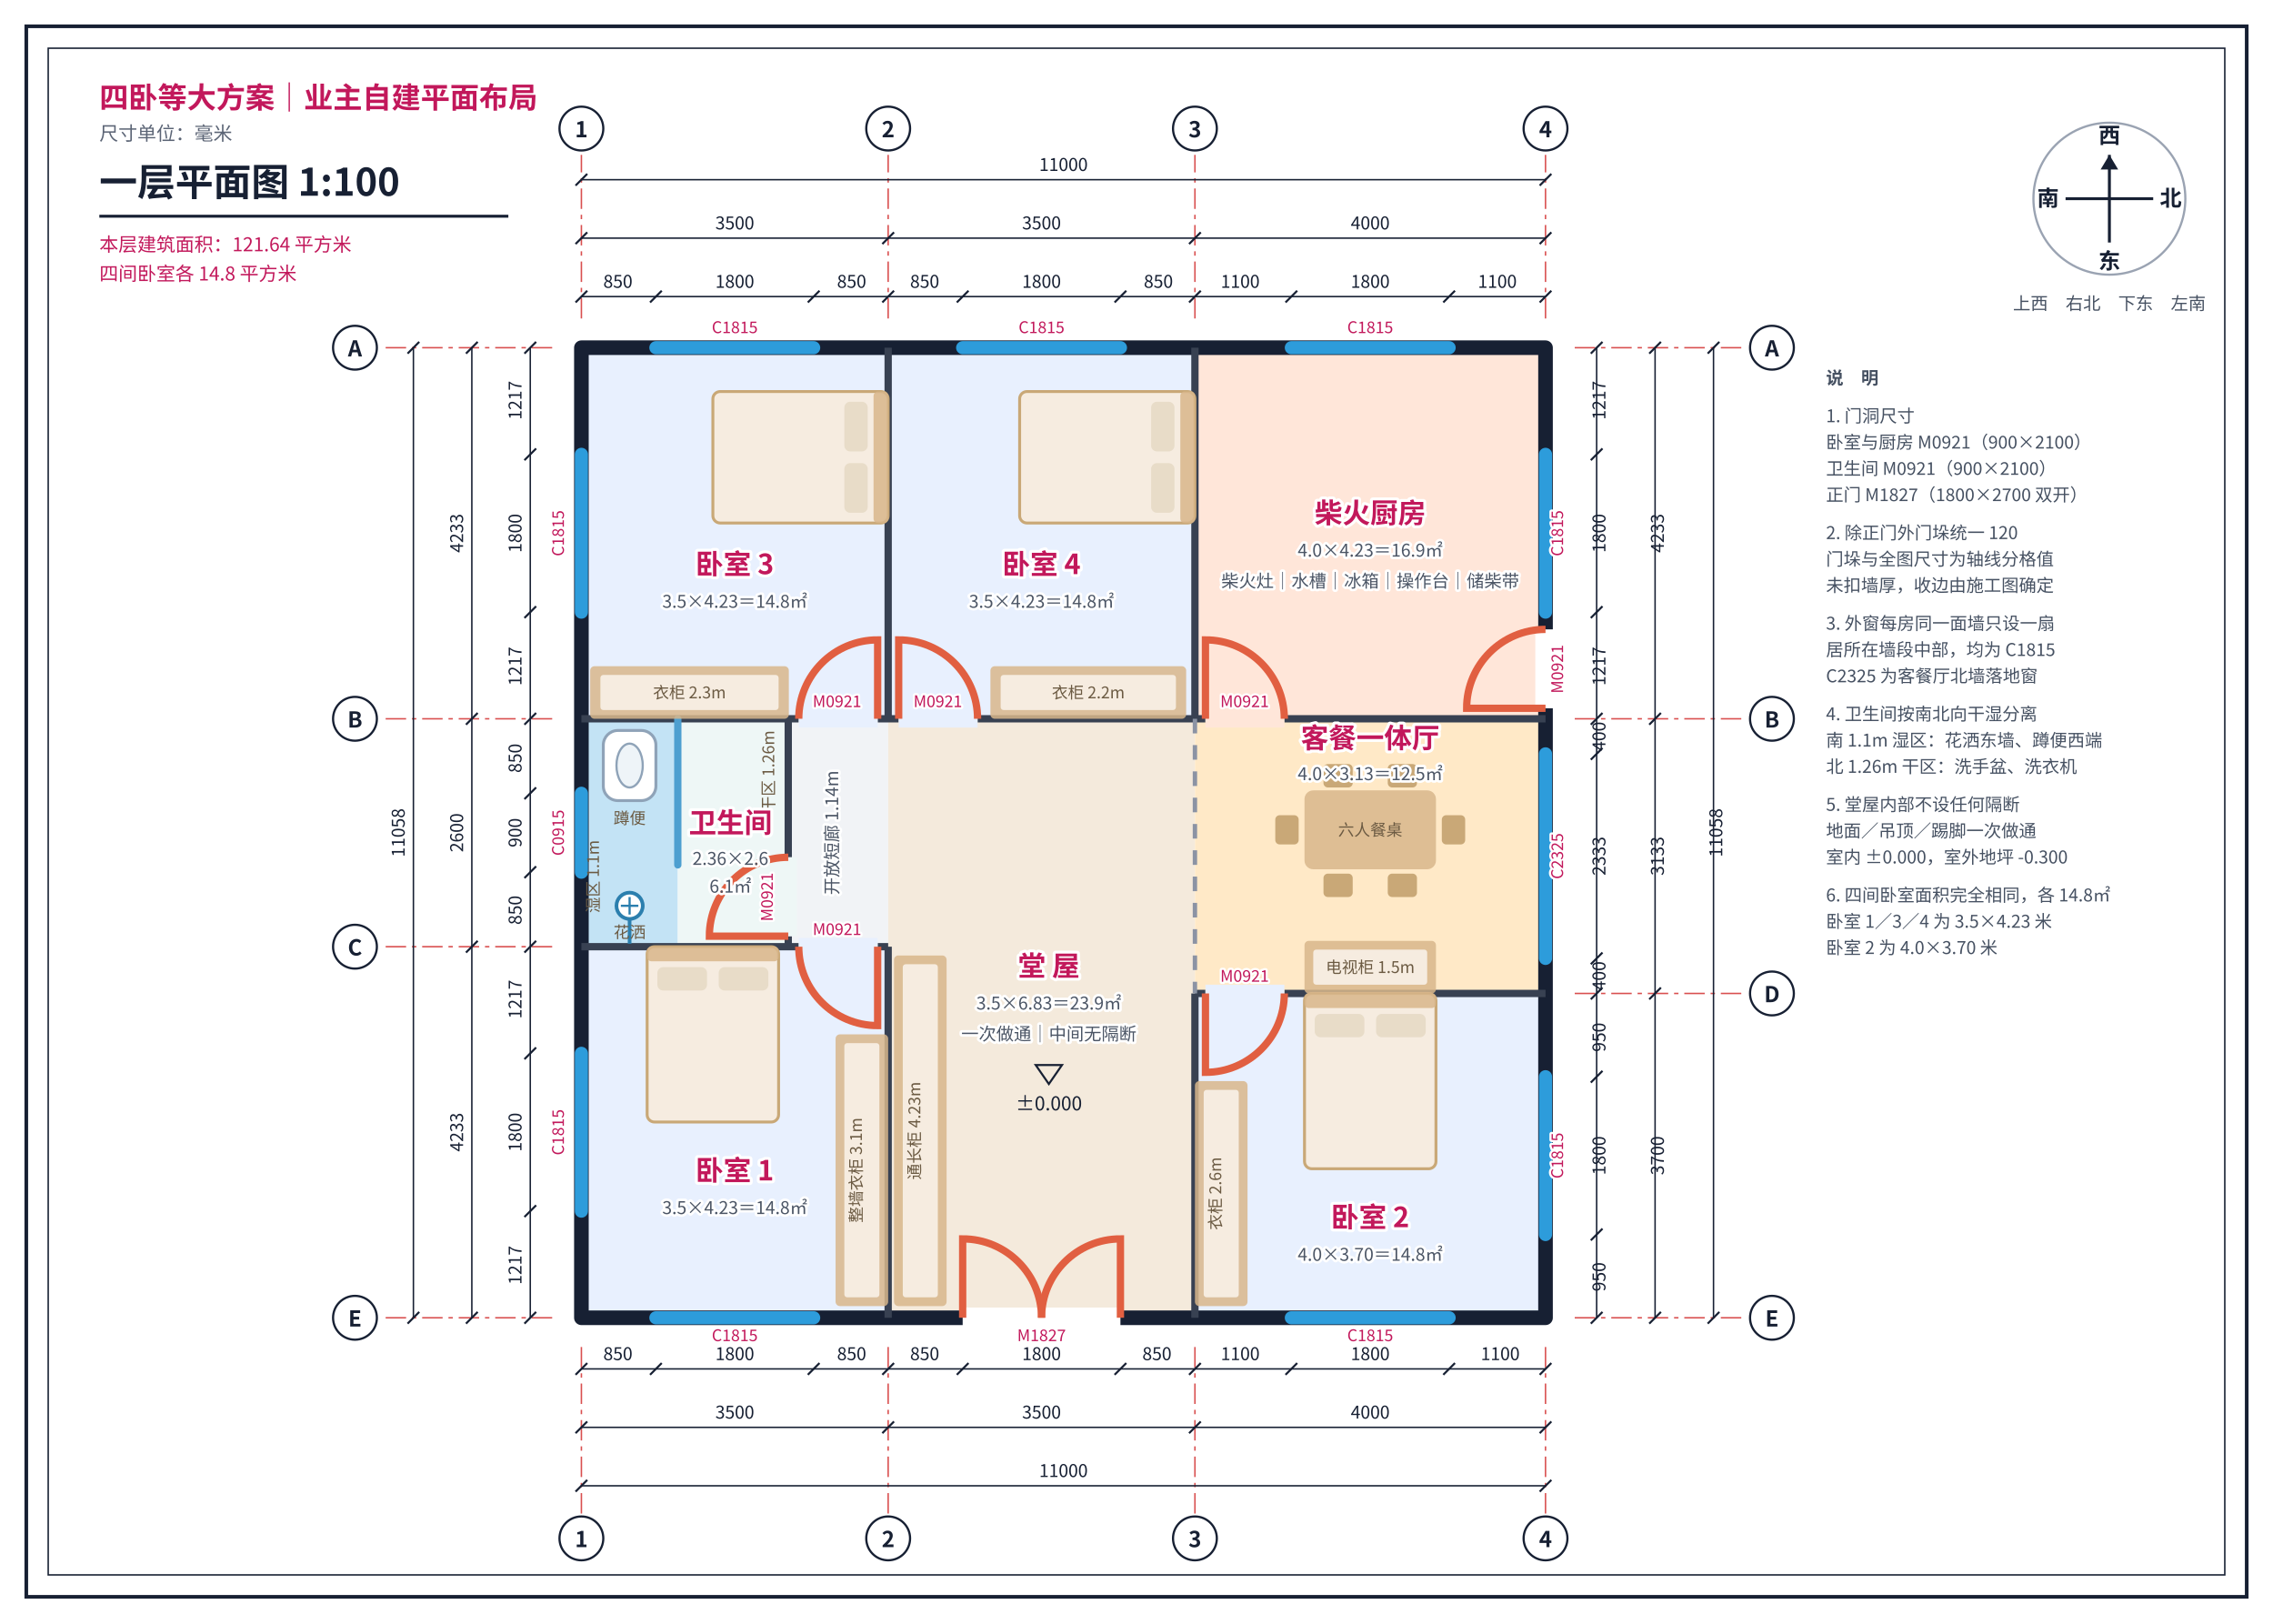
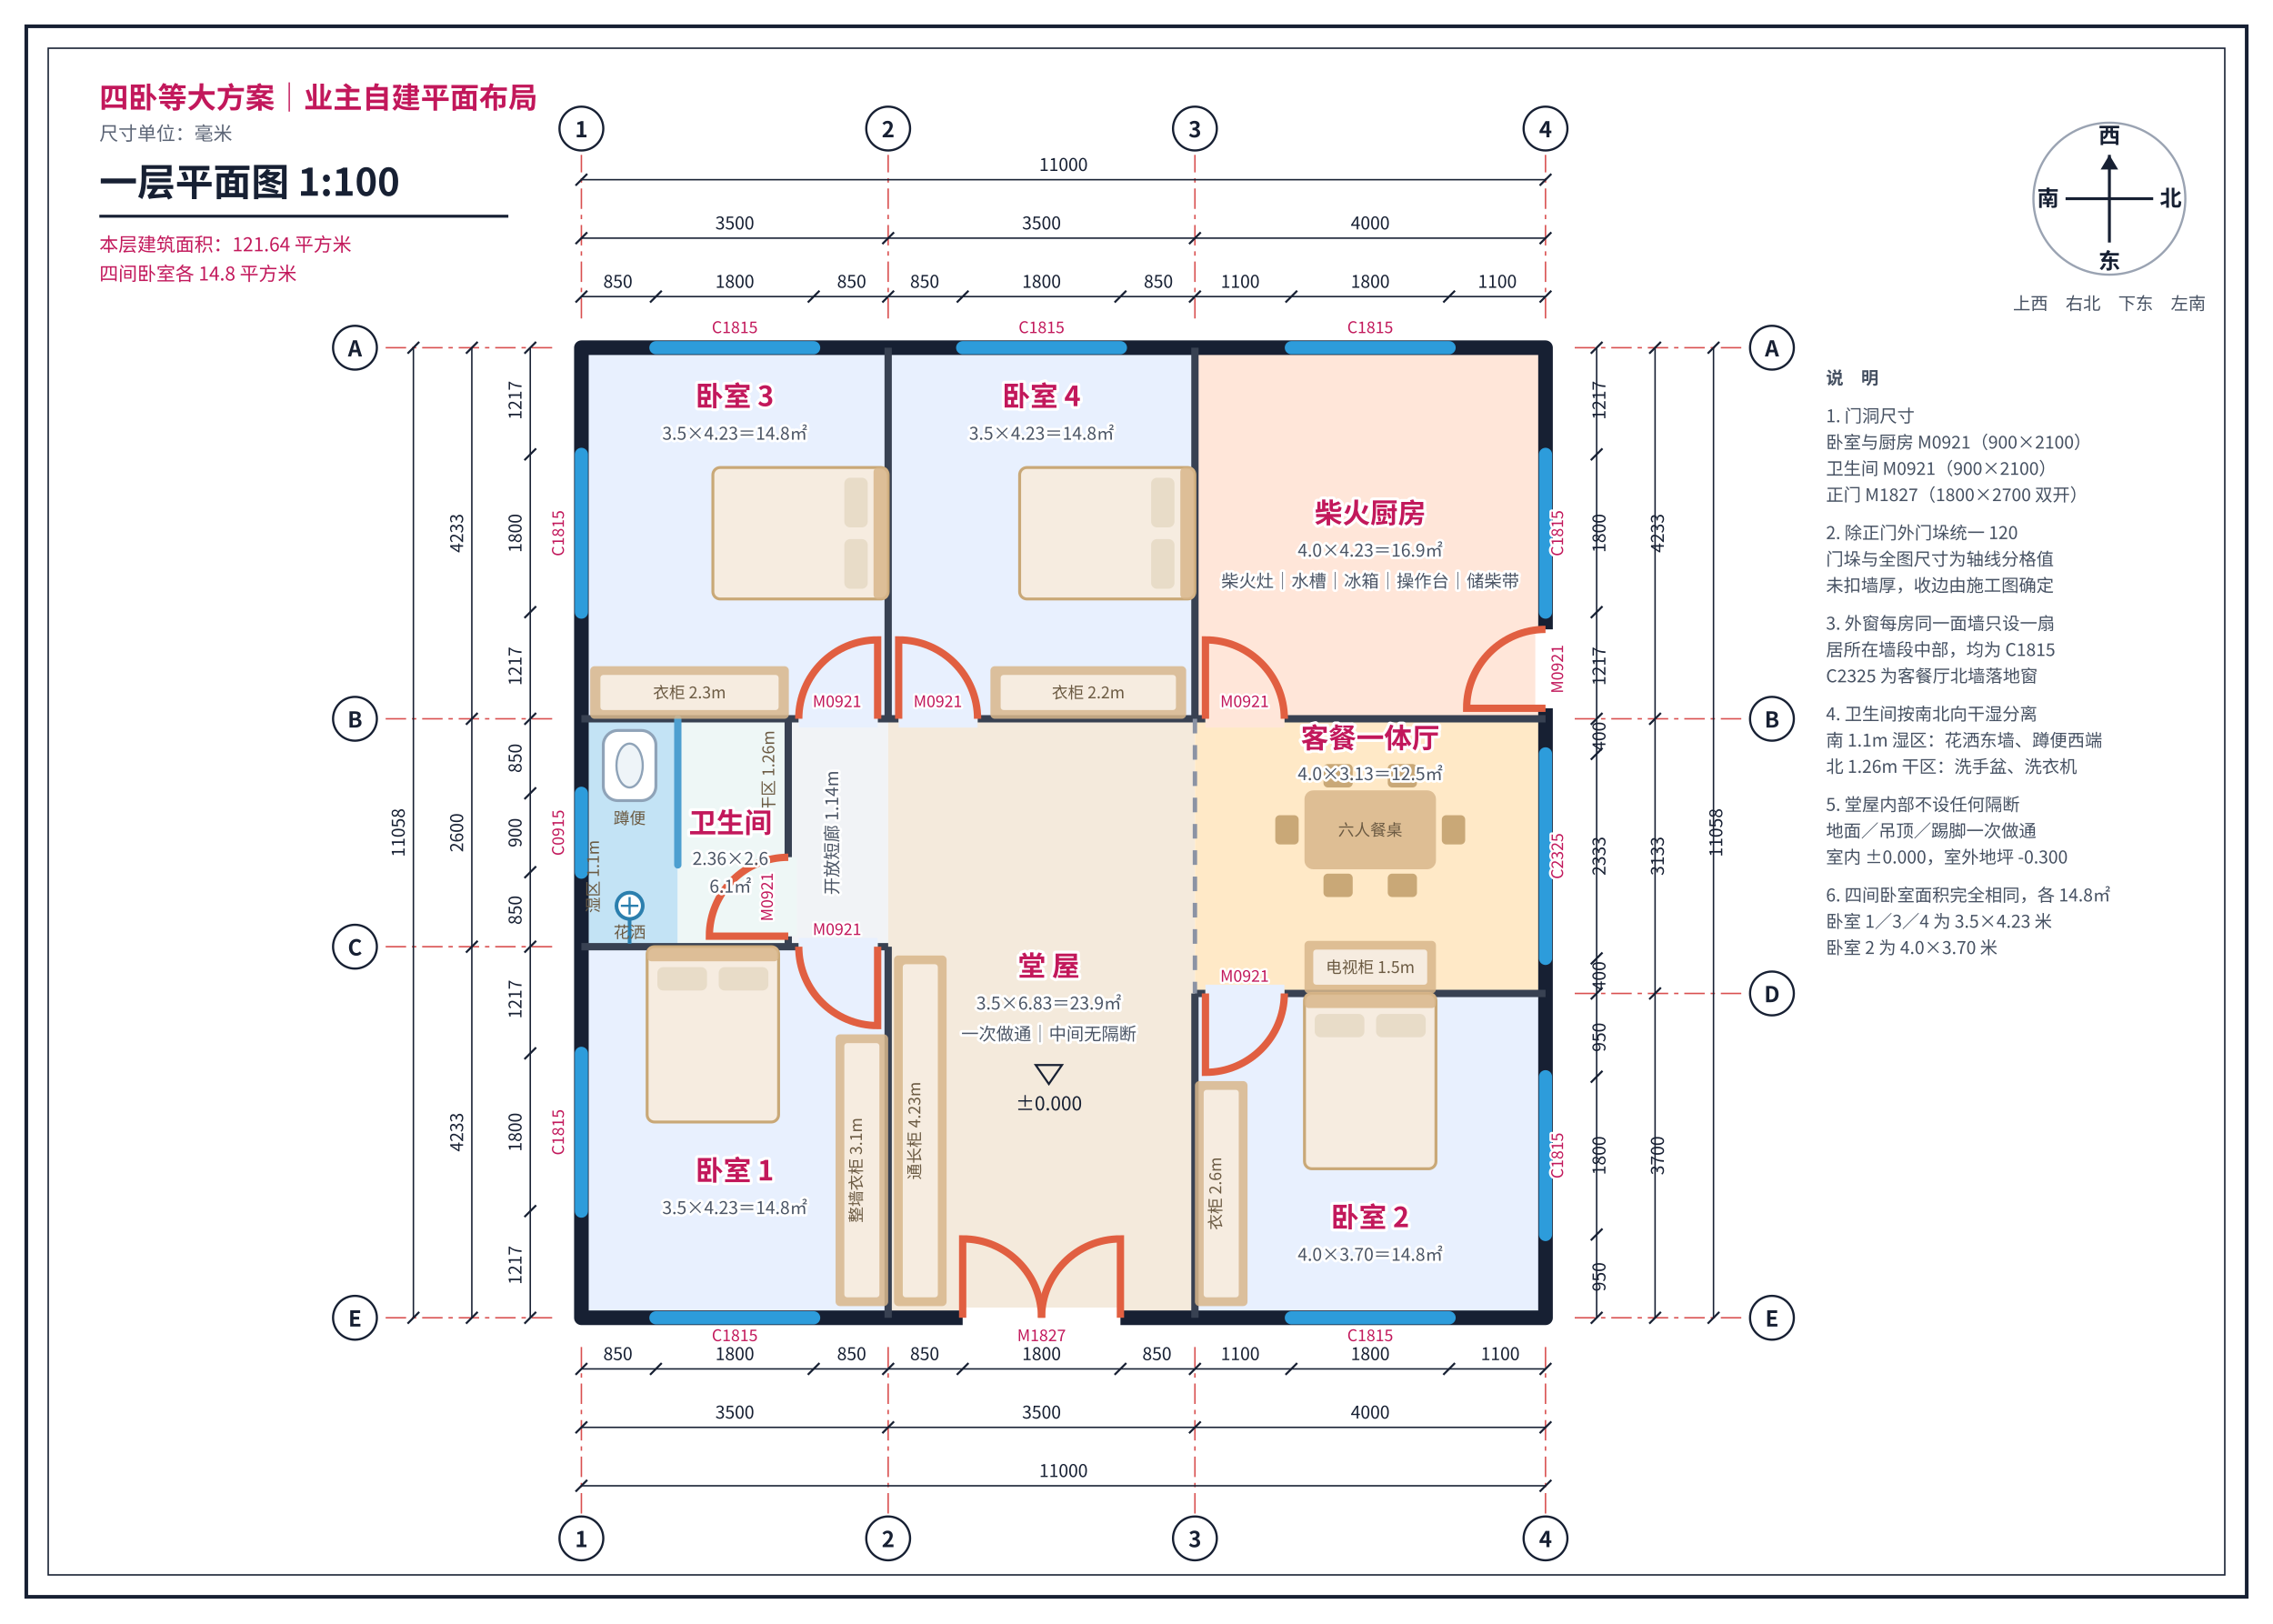
<svg xmlns="http://www.w3.org/2000/svg" viewBox="22 22 1556 1111" preserveAspectRatio="xMidYMid meet">
  <defs>
    <style>
      text { font-family: "Microsoft YaHei", "Noto Sans CJK SC", sans-serif; fill: #172033; }
      .frame { fill: none; stroke: #172033; stroke-width: 2.5; }
      .frame-in { fill: none; stroke: #172033; stroke-width: 1; }
      .sheet-title { font-size: 20px; font-weight: 700; fill: #c2185b; }
      .sheet-sub { font-size: 13px; fill: #5b6475; }
      .plan-name { font-size: 26px; font-weight: 700; }
      .area-note { font-size: 13px; fill: #c2185b; }
      .wall { stroke: #172033; stroke-width: 10; fill: none; stroke-linejoin: round; }
      .partition { stroke: #384152; stroke-width: 5; fill: none; }
      .soft { stroke: #8b93a4; stroke-width: 3; stroke-dasharray: 10 8; fill: none; }
      .glass { stroke: #4d9fd0; stroke-width: 5; stroke-linecap: round; fill: none; }
      .furni { fill: #d8b68b; opacity: 0.85; }
      .window { stroke: #2d9cdb; stroke-width: 9; stroke-linecap: round; }
      .door { stroke: #e15f41; stroke-width: 5; fill: none; }
      .axis-line { stroke: #d94f4f; stroke-width: 1; stroke-dasharray: 14 4 3 4; fill: none; }
      .axis-circle { fill: #ffffff; stroke: #172033; stroke-width: 1.5; }
      .axis-num { font-size: 15px; font-weight: 700; text-anchor: middle; }
      .dim-line { stroke: #172033; stroke-width: 1; fill: none; }
      .dim-tick { stroke: #172033; stroke-width: 1.4; fill: none; }
      .dim-num { font-size: 12px; text-anchor: middle; fill: #172033; }
      .tag { font-size: 11px; fill: #c2185b; text-anchor: middle;
        paint-order: stroke; stroke: #ffffff; stroke-width: 3px; stroke-linejoin: round; }
      .room-name { font-size: 19px; font-weight: 700; text-anchor: middle; fill: #c2185b;
        paint-order: stroke; stroke: #ffffff; stroke-width: 4px; stroke-linejoin: round; }
      .room-sub { font-size: 12px; text-anchor: middle; fill: #4b5565;
        paint-order: stroke; stroke: #ffffff; stroke-width: 3.5px; stroke-linejoin: round; }
      .furni-label { font-size: 11px; fill: #6b5a42; text-anchor: middle; }
      .lvl { font-size: 13px; text-anchor: middle; }
      .note { font-size: 12px; fill: #465162; }
    </style>
  </defs>
  <rect x="0" y="0" width="1600" height="1160" fill="#ffffff" />
  <rect x="40" y="40" width="1520" height="1075" class="frame" />
  <rect x="55" y="55" width="1490" height="1045" class="frame-in" />
  <text x="90" y="96" class="sheet-title">四卧等大方案｜业主自建平面布局</text>
  <text x="90" y="118" class="sheet-sub">尺寸单位：毫米</text>
  <path d="M420 240 V128 M630 240 V128 M840 240 V128 M1080 240 V128" class="axis-line" />
  <path d="M420 944 V1058 M630 944 V1058 M840 944 V1058 M1080 944 V1058" class="axis-line" />
  <path d="M400 260 H283 M400 514 H283 M400 670 H283 M400 924 H283" class="axis-line" />
  <path d="M1100 260 H1217 M1100 514 H1217 M1100 702 H1217 M1100 924 H1217" class="axis-line" />
  <rect x="420" y="260" width="210" height="254" fill="#e8f0fe" />
  <rect x="630" y="260" width="210" height="254" fill="#e8f0fe" />
  <rect x="840" y="260" width="240" height="254" fill="#ffe6d9" />
  <rect x="420" y="514" width="66" height="156" fill="#c3e3f5" />
  <rect x="486" y="514" width="75.6" height="156" fill="#eef7f6" />
  <rect x="561.6" y="514" width="68.4" height="156" fill="#f1f3f6" />
  <rect x="420" y="670" width="210" height="254" fill="#e8f0fe" />
  <rect x="630" y="514" width="210" height="410" fill="#f4eadc" />
  <rect x="840" y="514" width="240" height="188" fill="#ffe9c7" />
  <rect x="840" y="702" width="240" height="222" fill="#e8f0fe" />
  <rect x="420" y="260" width="660" height="664" class="wall" />
  <path d="M420 514 H568.8 M622.8 514 H637.2 M691.2 514 H847.2 M901.2 514 H1080" class="partition" />
  <path d="M630 260 V514 M840 260 V514" class="partition" />
  <path d="M561.6 514 V608.8 M561.6 662.8 V670" class="partition" />
  <path d="M420 670 H568.8 M622.8 670 H630" class="partition" />
  <path d="M630 670 V924" class="partition" />
  <path d="M840 702 V924" class="partition" />
  <path d="M840 702 H847.2 M901.2 702 H1080" class="partition" />
  <path d="M840 514 V702" class="soft" />
  <path d="M486 514 V614" class="glass" />
  <rect x="435" y="522" width="36" height="48" rx="10" fill="#ffffff" stroke="#8fa3b8" stroke-width="2" />
  <ellipse cx="453" cy="546" rx="9" ry="15" fill="#eef4f8" stroke="#8fa3b8" stroke-width="1.5" />
  <path d="M453 668 V651" stroke="#2b7fae" stroke-width="2.5" />
  <circle cx="453" cy="642" r="9" fill="#ffffff" stroke="#2b7fae" stroke-width="2.5" />
  <path d="M447 642 H459 M453 636 V648" stroke="#2b7fae" stroke-width="1.5" />
  <path d="M568.8 514 H622.8" stroke="#e8f0fe" stroke-width="12" />
  <path d="M622.8 514 V460 A54 54 0 0 0 568.8 514" class="door" />
  <path d="M561.6 608.8 V662.8" stroke="#eef7f6" stroke-width="12" />
  <path d="M561.6 662.8 H507.6 A54 54 0 0 1 561.6 608.8" class="door" />
  <path d="M568.8 670 H622.8" stroke="#e8f0fe" stroke-width="12" />
  <path d="M622.8 670 V724 A54 54 0 0 1 568.8 670" class="door" />
  <path d="M637.2 514 H691.2" stroke="#e8f0fe" stroke-width="12" />
  <path d="M637.2 514 V460 A54 54 0 0 1 691.2 514" class="door" />
  <path d="M847.2 514 H901.2" stroke="#ffe6d9" stroke-width="12" />
  <path d="M847.2 514 V460 A54 54 0 0 1 901.2 514" class="door" />
  <path d="M847.2 702 H901.2" stroke="#e8f0fe" stroke-width="12" />
  <path d="M847.2 702 V756 A54 54 0 0 0 901.2 702" class="door" />
  <path d="M681 924 H789" stroke="#ffffff" stroke-width="14" />
  <path d="M681 924 V870 A54 54 0 0 1 735 924" class="door" />
  <path d="M789 924 V870 A54 54 0 0 0 735 924" class="door" />
  <path d="M1080 452.8 V506.8" stroke="#ffffff" stroke-width="14" />
  <path d="M1080 506.8 H1026 A54 54 0 0 1 1080 452.8" class="door" />
  <path d="M471 260 H579 M681 260 H789 M906 260 H1014" class="window" />
  <path d="M420 333 V441 M420 565 V619 M420 743 V851" class="window" />
  <path d="M1080 333 V441 M1080 538 V678 M1080 759 V867" class="window" />
  <path d="M471 924 H579 M906 924 H1014" class="window" />
  <text x="525" y="250" class="tag">C1815</text>
  <text x="735" y="250" class="tag">C1815</text>
  <text x="960" y="250" class="tag">C1815</text>
  <text x="408" y="387" class="tag" transform="rotate(-90 408 387)">C1815</text>
  <text x="408" y="592" class="tag" transform="rotate(-90 408 592)">C0915</text>
  <text x="408" y="797" class="tag" transform="rotate(-90 408 797)">C1815</text>
  <text x="1092" y="387" class="tag" transform="rotate(-90 1092 387)">C1815</text>
  <text x="1092" y="608" class="tag" transform="rotate(-90 1092 608)">C2325</text>
  <text x="1092" y="813" class="tag" transform="rotate(-90 1092 813)">C1815</text>
  <text x="1092" y="480" class="tag" transform="rotate(-90 1092 480)">M0921</text>
  <text x="525" y="940" class="tag">C1815</text>
  <text x="735" y="940" class="tag">M1827</text>
  <text x="960" y="940" class="tag">C1815</text>
  <text x="595" y="506" class="tag">M0921</text>
  <text x="664" y="506" class="tag">M0921</text>
  <text x="874" y="506" class="tag">M0921</text>
  <text x="595" y="662" class="tag">M0921</text>
  <text x="874" y="694" class="tag">M0921</text>
  <text x="551" y="636" class="tag" transform="rotate(-90 551 636)">M0921</text>
  <rect x="465" y="670" width="90" height="120" rx="5" fill="#f6ece0" stroke="#c9a877" stroke-width="2" />
  <rect x="465" y="670" width="90" height="10" rx="3" class="furni" />
  <rect x="472" y="684" width="34" height="16" rx="4" fill="#e8dcc8" />
  <rect x="514" y="684" width="34" height="16" rx="4" fill="#e8dcc8" />
  <rect x="915" y="702" width="90" height="120" rx="5" fill="#f6ece0" stroke="#c9a877" stroke-width="2" />
  <rect x="915" y="702" width="90" height="10" rx="3" class="furni" />
  <rect x="922" y="716" width="34" height="16" rx="4" fill="#e8dcc8" />
  <rect x="964" y="716" width="34" height="16" rx="4" fill="#e8dcc8" />
-   <rect x="510" y="290" width="120" height="90" rx="5" fill="#f6ece0" stroke="#c9a877" stroke-width="2" />
-   <rect x="620" y="290" width="10" height="90" rx="3" class="furni" />
-   <rect x="600" y="297" width="16" height="34" rx="4" fill="#e8dcc8" />
-   <rect x="600" y="339" width="16" height="34" rx="4" fill="#e8dcc8" />
-   <rect x="720" y="290" width="120" height="90" rx="5" fill="#f6ece0" stroke="#c9a877" stroke-width="2" />
-   <rect x="830" y="290" width="10" height="90" rx="3" class="furni" />
-   <rect x="810" y="297" width="16" height="34" rx="4" fill="#e8dcc8" />
-   <rect x="810" y="339" width="16" height="34" rx="4" fill="#e8dcc8" />
+   <rect x="510" y="342" width="120" height="90" rx="5" fill="#f6ece0" stroke="#c9a877" stroke-width="2" />
+   <rect x="620" y="342" width="10" height="90" rx="3" class="furni" />
+   <rect x="600" y="349" width="16" height="34" rx="4" fill="#e8dcc8" />
+   <rect x="600" y="391" width="16" height="34" rx="4" fill="#e8dcc8" />
+   <rect x="720" y="342" width="120" height="90" rx="5" fill="#f6ece0" stroke="#c9a877" stroke-width="2" />
+   <rect x="830" y="342" width="10" height="90" rx="3" class="furni" />
+   <rect x="810" y="349" width="16" height="34" rx="4" fill="#e8dcc8" />
+   <rect x="810" y="391" width="16" height="34" rx="4" fill="#e8dcc8" />
  <rect x="594" y="730" width="36" height="186" rx="3" class="furni" />
  <rect x="600" y="736" width="24" height="174" rx="2" fill="#f6ece0" />
  <text x="612" y="823" class="furni-label" transform="rotate(-90 612 823)">整墙衣柜 3.1m</text>
  <rect x="840" y="762" width="36" height="154" rx="3" class="furni" />
  <rect x="846" y="768" width="24" height="142" rx="2" fill="#f6ece0" />
  <text x="858" y="839" class="furni-label" transform="rotate(-90 858 839)">衣柜 2.6m</text>
  <rect x="426" y="478" width="136" height="36" rx="3" class="furni" />
  <rect x="433" y="484" width="122" height="24" rx="2" fill="#f6ece0" />
  <text x="494" y="500" class="furni-label">衣柜 2.3m</text>
  <rect x="700" y="478" width="134" height="36" rx="3" class="furni" />
  <rect x="707" y="484" width="120" height="24" rx="2" fill="#f6ece0" />
  <text x="767" y="500" class="furni-label">衣柜 2.2m</text>
  <rect x="634" y="676" width="36" height="240" rx="3" class="furni" />
  <rect x="640" y="682" width="24" height="228" rx="2" fill="#f6ece0" />
  <text x="652" y="796" class="furni-label" transform="rotate(-90 652 796)">通长柜 4.23m</text>
  <rect x="915" y="666" width="90" height="36" rx="3" class="furni" />
  <rect x="921" y="672" width="78" height="24" rx="2" fill="#f6ece0" />
  <text x="960" y="688" class="furni-label">电视柜 1.5m</text>
  <rect x="915" y="563" width="90" height="54" rx="6" class="furni" />
  <text x="960" y="594" class="furni-label">六人餐桌</text>
  <rect x="928" y="545" width="20" height="16" rx="3" fill="#c9a877" />
  <rect x="972" y="545" width="20" height="16" rx="3" fill="#c9a877" />
  <rect x="928" y="620" width="20" height="16" rx="3" fill="#c9a877" />
  <rect x="972" y="620" width="20" height="16" rx="3" fill="#c9a877" />
  <rect x="895" y="580" width="16" height="20" rx="3" fill="#c9a877" />
  <rect x="1009" y="580" width="16" height="20" rx="3" fill="#c9a877" />
-   <text x="525" y="415" class="room-name">卧室 3</text>
-   <text x="525" y="438" class="room-sub">3.5×4.23＝14.8㎡</text>
-   <text x="735" y="415" class="room-name">卧室 4</text>
-   <text x="735" y="438" class="room-sub">3.5×4.23＝14.8㎡</text>
+   <text x="525" y="300" class="room-name">卧室 3</text>
+   <text x="525" y="323" class="room-sub">3.5×4.23＝14.8㎡</text>
+   <text x="735" y="300" class="room-name">卧室 4</text>
+   <text x="735" y="323" class="room-sub">3.5×4.23＝14.8㎡</text>
  <text x="960" y="380" class="room-name">柴火厨房</text>
  <text x="960" y="403" class="room-sub">4.0×4.23＝16.9㎡</text>
  <text x="960" y="424" class="room-sub">柴火灶｜水槽｜冰箱｜操作台｜储柴带</text>
  <text x="453" y="586" class="furni-label">蹲便</text>
  <text x="432" y="622" class="furni-label" transform="rotate(-90 432 622)">湿区 1.1m</text>
  <text x="453" y="664" class="furni-label">花洒</text>
  <text x="552" y="550" class="furni-label" transform="rotate(-90 552 550)">干区 1.26m</text>
  <text x="522" y="592" class="room-name">卫生间</text>
  <text x="522" y="614" class="room-sub">2.36×2.6</text>
  <text x="522" y="633" class="room-sub">6.1㎡</text>
  <text x="595.8" y="592" class="room-sub" transform="rotate(-90 595.8 592)">开放短廊 1.14m</text>
  <text x="525" y="830" class="room-name">卧室 1</text>
  <text x="525" y="853" class="room-sub">3.5×4.23＝14.8㎡</text>
  <text x="740" y="690" class="room-name">堂 屋</text>
  <text x="740" y="713" class="room-sub">3.5×6.83＝23.9㎡</text>
  <text x="740" y="734" class="room-sub">一次做通｜中间无隔断</text>
  <text x="960" y="534" class="room-name">客餐一体厅</text>
  <text x="960" y="556" class="room-sub">4.0×3.13＝12.5㎡</text>
  <text x="960" y="862" class="room-name">卧室 2</text>
  <text x="960" y="885" class="room-sub">4.0×3.70＝14.8㎡</text>
  <path d="M740 764 l-9,-13 h18 z" fill="none" stroke="#172033" stroke-width="1.4" />
  <text x="740" y="782" class="lvl">±0.000</text>
  <circle cx="420" cy="110" r="15" class="axis-circle" />
  <text x="420" y="116" class="axis-num">1</text>
  <circle cx="630" cy="110" r="15" class="axis-circle" />
  <text x="630" y="116" class="axis-num">2</text>
  <circle cx="840" cy="110" r="15" class="axis-circle" />
  <text x="840" y="116" class="axis-num">3</text>
  <circle cx="1080" cy="110" r="15" class="axis-circle" />
  <text x="1080" y="116" class="axis-num">4</text>
  <circle cx="420" cy="1075" r="15" class="axis-circle" />
  <text x="420" y="1081" class="axis-num">1</text>
  <circle cx="630" cy="1075" r="15" class="axis-circle" />
  <text x="630" y="1081" class="axis-num">2</text>
  <circle cx="840" cy="1075" r="15" class="axis-circle" />
  <text x="840" y="1081" class="axis-num">3</text>
  <circle cx="1080" cy="1075" r="15" class="axis-circle" />
  <text x="1080" y="1081" class="axis-num">4</text>
  <circle cx="265" cy="260" r="15" class="axis-circle" />
  <text x="265" y="266" class="axis-num">A</text>
  <circle cx="265" cy="514" r="15" class="axis-circle" />
  <text x="265" y="520" class="axis-num">B</text>
  <circle cx="265" cy="670" r="15" class="axis-circle" />
  <text x="265" y="676" class="axis-num">C</text>
  <circle cx="265" cy="924" r="15" class="axis-circle" />
  <text x="265" y="930" class="axis-num">E</text>
  <circle cx="1235" cy="260" r="15" class="axis-circle" />
  <text x="1235" y="266" class="axis-num">A</text>
  <circle cx="1235" cy="514" r="15" class="axis-circle" />
  <text x="1235" y="520" class="axis-num">B</text>
  <circle cx="1235" cy="702" r="15" class="axis-circle" />
  <text x="1235" y="708" class="axis-num">D</text>
  <circle cx="1235" cy="924" r="15" class="axis-circle" />
  <text x="1235" y="930" class="axis-num">E</text>
  <path d="M420 225 H1080" class="dim-line" />
  <path d="M416 229 L424 221 M467 229 L475 221 M575 229 L583 221 M626 229 L634 221 M677 229 L685 221 M785 229 L793 221 M836 229 L844 221 M902 229 L910 221 M1010 229 L1018 221 M1076 229 L1084 221" class="dim-tick" />
  <text x="445" y="219" class="dim-num">850</text>
  <text x="525" y="219" class="dim-num">1800</text>
  <text x="605" y="219" class="dim-num">850</text>
  <text x="655" y="219" class="dim-num">850</text>
  <text x="735" y="219" class="dim-num">1800</text>
  <text x="815" y="219" class="dim-num">850</text>
  <text x="871" y="219" class="dim-num">1100</text>
  <text x="960" y="219" class="dim-num">1800</text>
  <text x="1047" y="219" class="dim-num">1100</text>
  <path d="M420 185 H1080" class="dim-line" />
  <path d="M416 189 L424 181 M626 189 L634 181 M836 189 L844 181 M1076 189 L1084 181" class="dim-tick" />
  <text x="525" y="179" class="dim-num">3500</text>
  <text x="735" y="179" class="dim-num">3500</text>
  <text x="960" y="179" class="dim-num">4000</text>
  <path d="M420 145 H1080" class="dim-line" />
  <path d="M416 149 L424 141 M1076 149 L1084 141" class="dim-tick" />
  <text x="750" y="139" class="dim-num">11000</text>
  <path d="M420 959 H1080" class="dim-line" />
  <path d="M416 963 L424 955 M467 963 L475 955 M575 963 L583 955 M626 963 L634 955 M677 963 L685 955 M785 963 L793 955 M836 963 L844 955 M902 963 L910 955 M1010 963 L1018 955 M1076 963 L1084 955" class="dim-tick" />
  <text x="445" y="953" class="dim-num">850</text>
  <text x="525" y="953" class="dim-num">1800</text>
  <text x="605" y="953" class="dim-num">850</text>
  <text x="655" y="953" class="dim-num">850</text>
  <text x="735" y="953" class="dim-num">1800</text>
  <text x="814" y="953" class="dim-num">850</text>
  <text x="871" y="953" class="dim-num">1100</text>
  <text x="960" y="953" class="dim-num">1800</text>
  <text x="1049" y="953" class="dim-num">1100</text>
  <path d="M420 999 H1080" class="dim-line" />
  <path d="M416 1003 L424 995 M626 1003 L634 995 M836 1003 L844 995 M1076 1003 L1084 995" class="dim-tick" />
  <text x="525" y="993" class="dim-num">3500</text>
  <text x="735" y="993" class="dim-num">3500</text>
  <text x="960" y="993" class="dim-num">4000</text>
  <path d="M420 1039 H1080" class="dim-line" />
  <path d="M416 1043 L424 1035 M1076 1043 L1084 1035" class="dim-tick" />
  <text x="750" y="1033" class="dim-num">11000</text>
  <path d="M385 260 V924" class="dim-line" />
  <path d="M381 264 L389 256 M381 337 L389 329 M381 445 L389 437 M381 518 L389 510 M381 569 L389 561 M381 623 L389 615 M381 674 L389 666 M381 747 L389 739 M381 855 L389 847 M381 928 L389 920" class="dim-tick" />
  <text x="379" y="296" class="dim-num" transform="rotate(-90 379 296)">1217</text>
  <text x="379" y="387" class="dim-num" transform="rotate(-90 379 387)">1800</text>
  <text x="379" y="478" class="dim-num" transform="rotate(-90 379 478)">1217</text>
  <text x="379" y="541" class="dim-num" transform="rotate(-90 379 541)">850</text>
  <text x="379" y="592" class="dim-num" transform="rotate(-90 379 592)">900</text>
  <text x="379" y="645" class="dim-num" transform="rotate(-90 379 645)">850</text>
  <text x="379" y="706" class="dim-num" transform="rotate(-90 379 706)">1217</text>
  <text x="379" y="797" class="dim-num" transform="rotate(-90 379 797)">1800</text>
  <text x="379" y="888" class="dim-num" transform="rotate(-90 379 888)">1217</text>
  <path d="M345 260 V924" class="dim-line" />
  <path d="M341 264 L349 256 M341 518 L349 510 M341 674 L349 666 M341 928 L349 920" class="dim-tick" />
  <text x="339" y="387" class="dim-num" transform="rotate(-90 339 387)">4233</text>
  <text x="339" y="592" class="dim-num" transform="rotate(-90 339 592)">2600</text>
  <text x="339" y="797" class="dim-num" transform="rotate(-90 339 797)">4233</text>
  <path d="M305 260 V924" class="dim-line" />
  <path d="M301 264 L309 256 M301 928 L309 920" class="dim-tick" />
  <text x="299" y="592" class="dim-num" transform="rotate(-90 299 592)">11058</text>
  <path d="M1115 260 V924" class="dim-line" />
  <path d="M1111 264 L1119 256 M1111 337 L1119 329 M1111 445 L1119 437 M1111 518 L1119 510 M1111 542 L1119 534 M1111 682 L1119 674 M1111 706 L1119 698 M1111 763 L1119 755 M1111 871 L1119 863 M1111 928 L1119 920" class="dim-tick" />
  <text x="1121" y="296" class="dim-num" transform="rotate(-90 1121 296)">1217</text>
  <text x="1121" y="387" class="dim-num" transform="rotate(-90 1121 387)">1800</text>
  <text x="1121" y="478" class="dim-num" transform="rotate(-90 1121 478)">1217</text>
  <text x="1121" y="526" class="dim-num" transform="rotate(-90 1121 526)">400</text>
  <text x="1121" y="608" class="dim-num" transform="rotate(-90 1121 608)">2333</text>
  <text x="1121" y="690" class="dim-num" transform="rotate(-90 1121 690)">400</text>
  <text x="1121" y="732" class="dim-num" transform="rotate(-90 1121 732)">950</text>
  <text x="1121" y="813" class="dim-num" transform="rotate(-90 1121 813)">1800</text>
  <text x="1121" y="896" class="dim-num" transform="rotate(-90 1121 896)">950</text>
  <path d="M1155 260 V924" class="dim-line" />
  <path d="M1151 264 L1159 256 M1151 518 L1159 510 M1151 706 L1159 698 M1151 928 L1159 920" class="dim-tick" />
  <text x="1161" y="387" class="dim-num" transform="rotate(-90 1161 387)">4233</text>
  <text x="1161" y="608" class="dim-num" transform="rotate(-90 1161 608)">3133</text>
  <text x="1161" y="813" class="dim-num" transform="rotate(-90 1161 813)">3700</text>
  <path d="M1195 260 V924" class="dim-line" />
  <path d="M1191 264 L1199 256 M1191 928 L1199 920" class="dim-tick" />
  <text x="1201" y="592" class="dim-num" transform="rotate(-90 1201 592)">11058</text>
  <text x="90" y="156" class="plan-name">一层平面图 1:100</text>
  <path d="M90 170 H370" stroke="#172033" stroke-width="2" />
  <text x="90" y="194" class="area-note">本层建筑面积：121.64 平方米</text>
  <text x="90" y="214" class="area-note">四间卧室各 14.8 平方米</text>
  <g transform="translate(1272 285)">
    <text x="0" y="0" class="note" font-weight="700">说　明</text>
    <text x="0" y="26" class="note">1. 门洞尺寸</text>
    <text x="0" y="44" class="note">　 卧室与厨房 M0921（900×2100）</text>
    <text x="0" y="62" class="note">　 卫生间 M0921（900×2100）</text>
    <text x="0" y="80" class="note">　 正门 M1827（1800×2700 双开）</text>
    <text x="0" y="106" class="note">2. 除正门外门垛统一 120</text>
    <text x="0" y="124" class="note">　 门垛与全图尺寸为轴线分格值</text>
    <text x="0" y="142" class="note">　 未扣墙厚，收边由施工图确定</text>
    <text x="0" y="168" class="note">3. 外窗每房同一面墙只设一扇</text>
    <text x="0" y="186" class="note">　 居所在墙段中部，均为 C1815</text>
    <text x="0" y="204" class="note">　 C2325 为客餐厅北墙落地窗</text>
    <text x="0" y="230" class="note">4. 卫生间按南北向干湿分离</text>
    <text x="0" y="248" class="note">　 南 1.1m 湿区：花洒东墙、蹲便西端</text>
    <text x="0" y="266" class="note">　 北 1.26m 干区：洗手盆、洗衣机</text>
    <text x="0" y="292" class="note">5. 堂屋内部不设任何隔断</text>
    <text x="0" y="310" class="note">　 地面／吊顶／踢脚一次做通</text>
    <text x="0" y="328" class="note">　 室内 ±0.000，室外地坪 -0.300</text>
    <text x="0" y="354" class="note">6. 四间卧室面积完全相同，各 14.8㎡</text>
    <text x="0" y="372" class="note">　 卧室 1／3／4 为 3.5×4.23 米</text>
    <text x="0" y="390" class="note">　 卧室 2 为 4.0×3.70 米</text>
  </g>
  <g transform="translate(1466 158)">
    <circle cx="0" cy="0" r="52" fill="#ffffff" stroke="#9aa3b2" stroke-width="1.5" />
    <path d="M0 30 V-30" stroke="#172033" stroke-width="2" />
    <path d="M-30 0 H30" stroke="#172033" stroke-width="2" />
    <path d="M0 -30 l-6,10 h12 z" fill="#172033" />
    <text x="0" y="-38" class="axis-num" font-size="13">西</text>
    <text x="0" y="48" class="axis-num" font-size="13">东</text>
    <text x="-42" y="5" class="axis-num" font-size="13">南</text>
    <text x="42" y="5" class="axis-num" font-size="13">北</text>
    <text x="0" y="76" class="note" text-anchor="middle">上西　右北　下东　左南</text>
  </g>
</svg>
